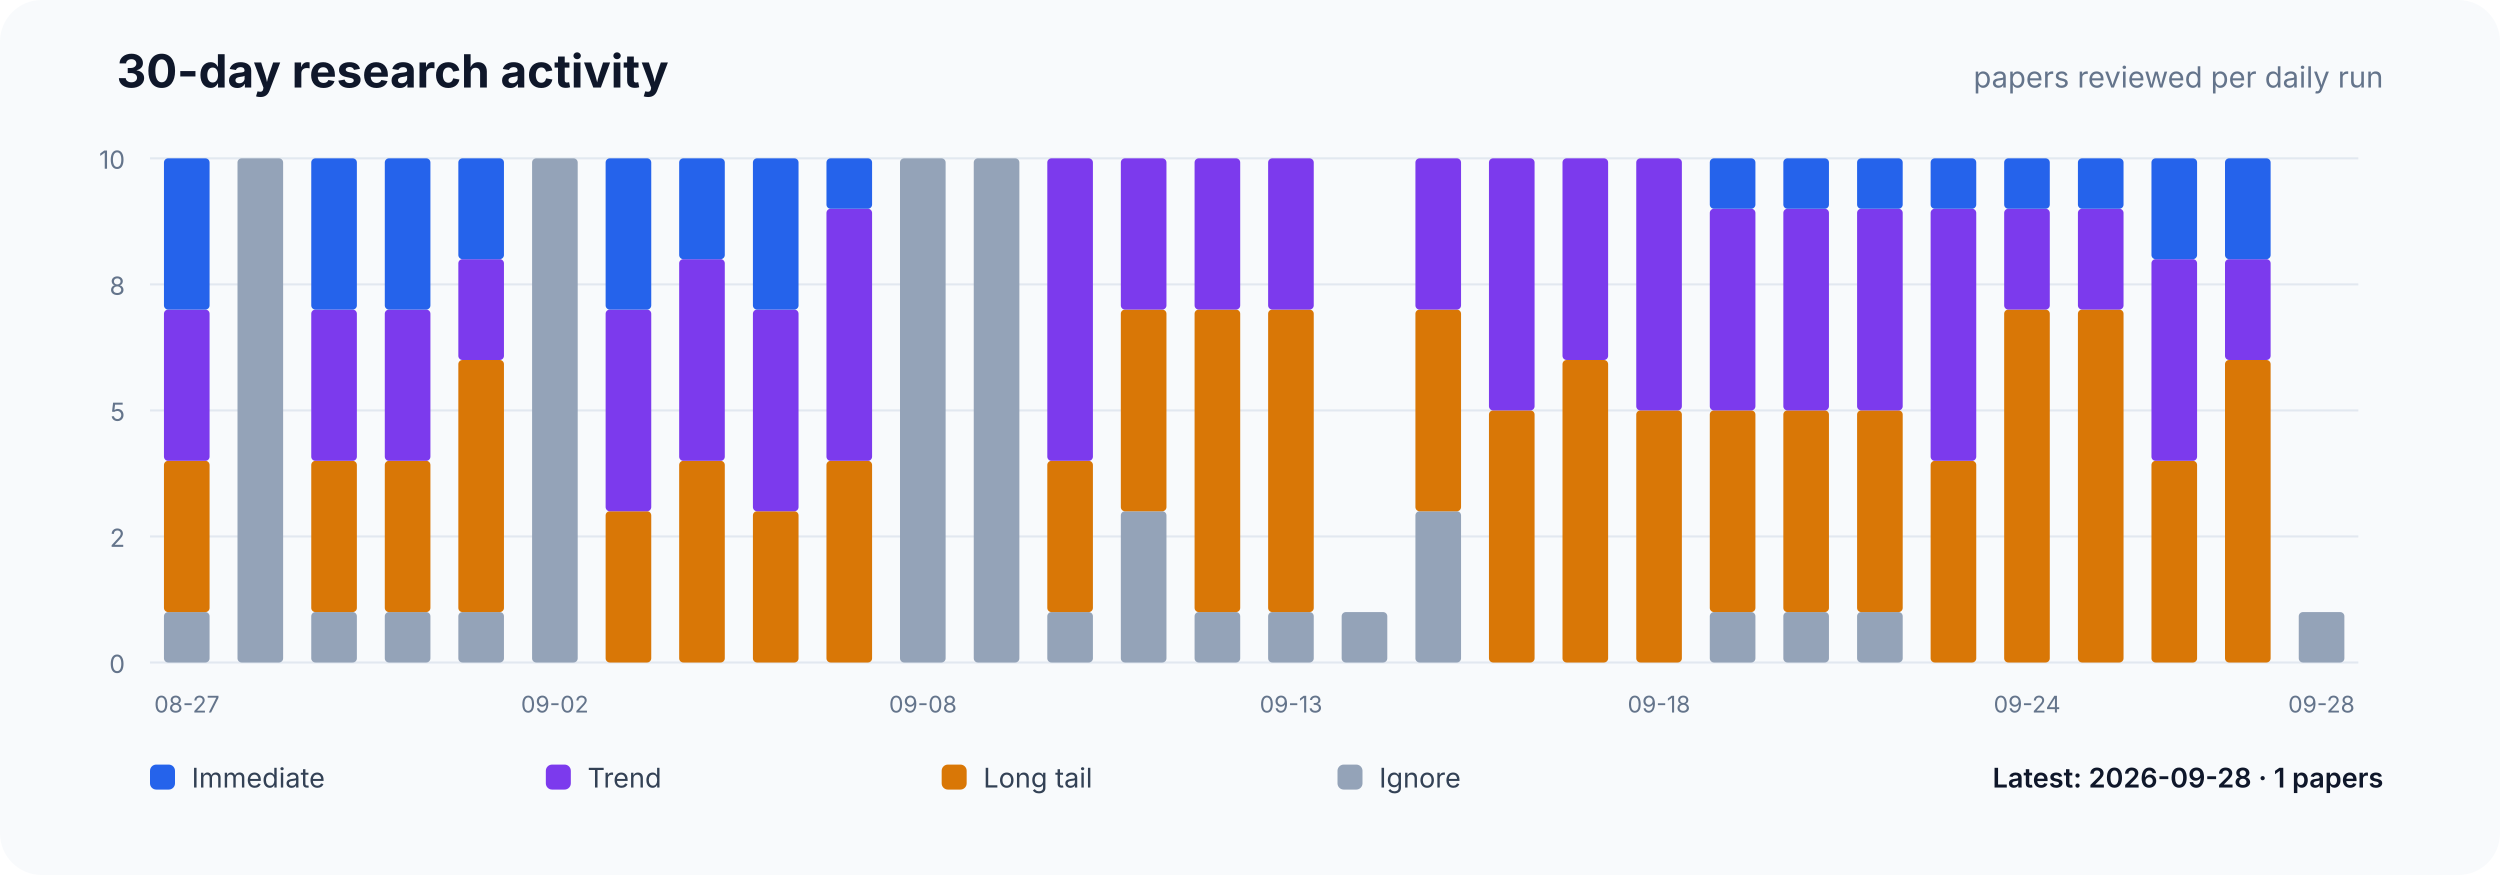
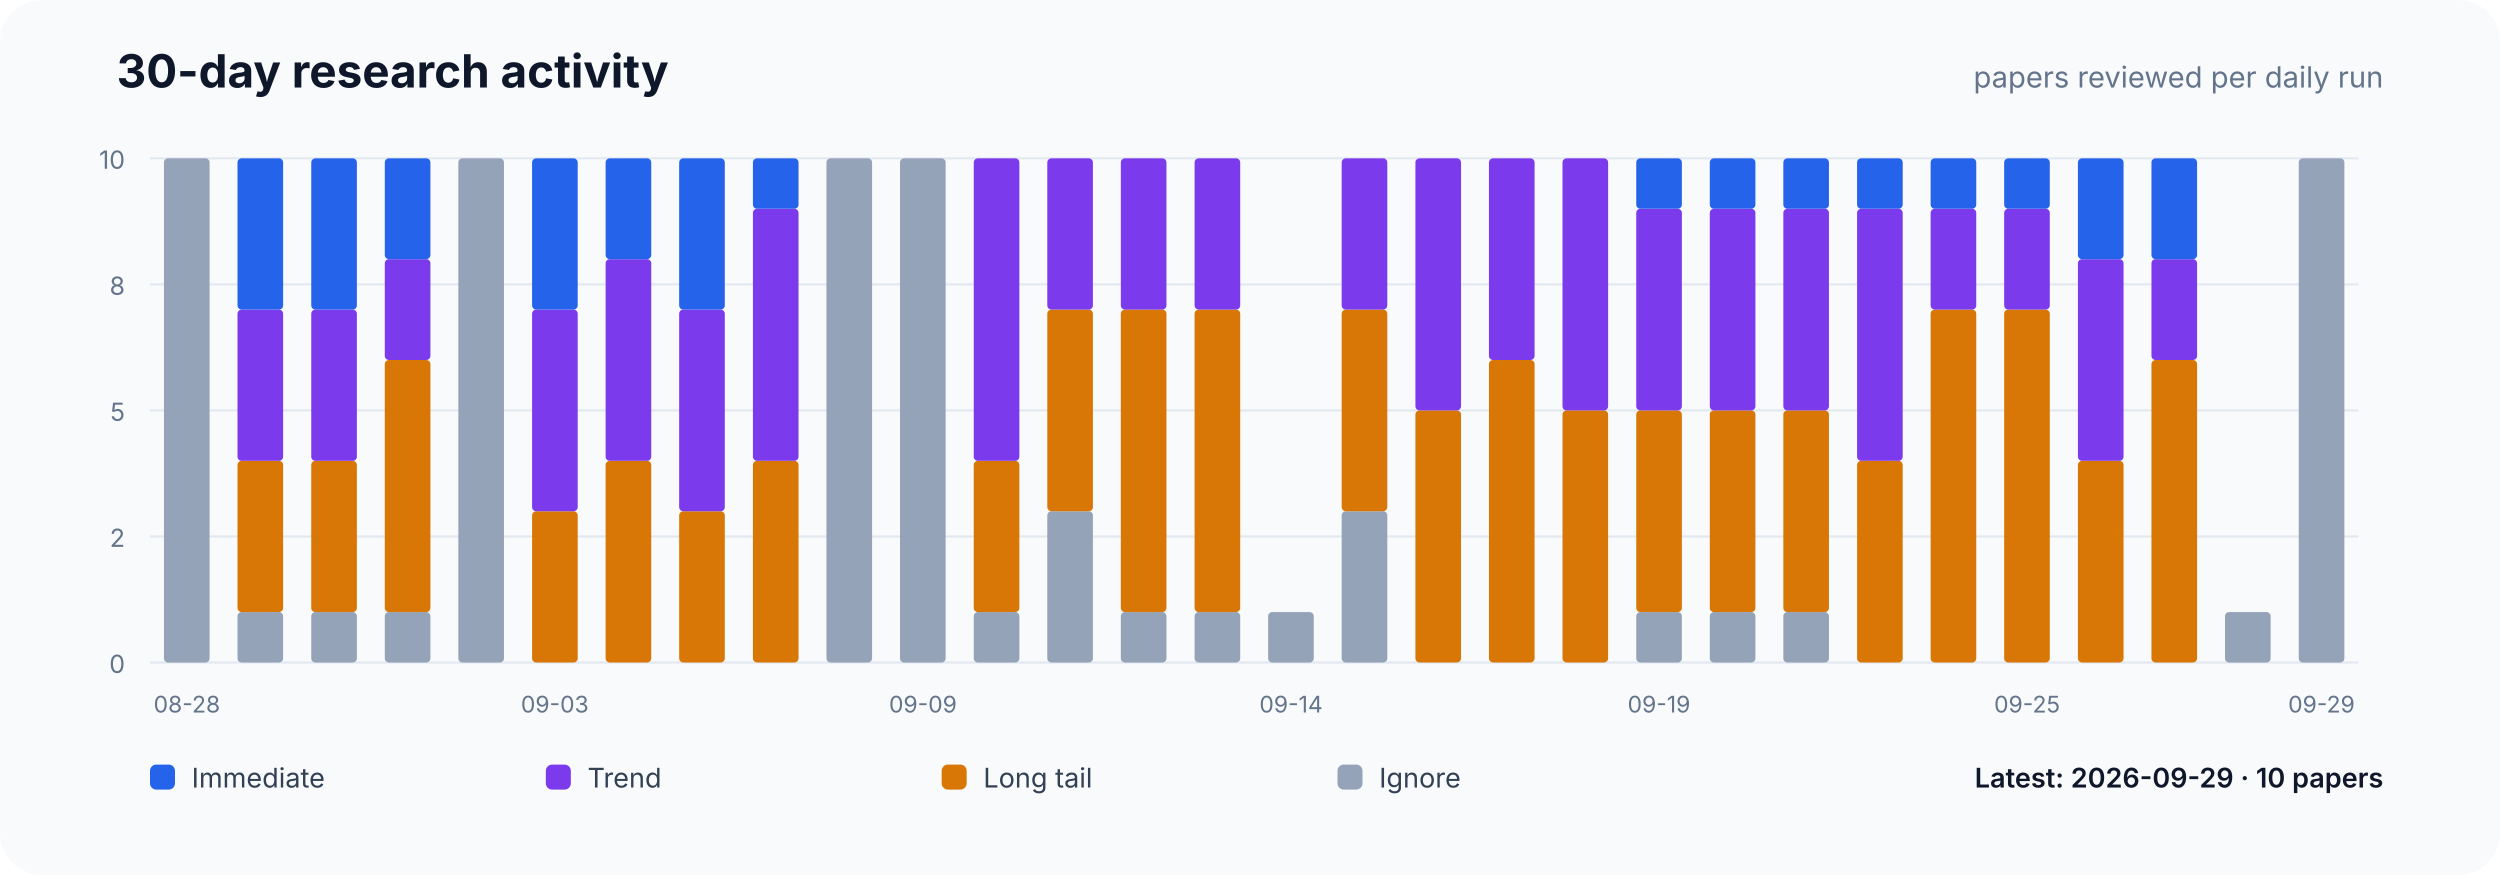
<svg xmlns="http://www.w3.org/2000/svg" width="1200" height="420" viewBox="0 0 1200 420" role="img" aria-labelledby="title desc">
  <rect width="1200" height="420" rx="20" fill="#f8fafc" />
  <text x="56" y="42" font-family="Inter,system-ui,sans-serif" font-size="22" font-weight="700" fill="#0f172a">30-day research activity</text>
  <text x="1144" y="42" text-anchor="end" font-family="Inter,system-ui,sans-serif" font-size="14" fill="#64748b">papers reviewed per daily run</text>
  <line x1="72" y1="318.0" x2="1132" y2="318.0" stroke="#e2e8f0" />
  <text x="60" y="323.0" text-anchor="end" font-family="Inter,system-ui,sans-serif" font-size="12" fill="#64748b">0</text>
  <line x1="72" y1="257.5" x2="1132" y2="257.5" stroke="#e2e8f0" />
  <text x="60" y="262.5" text-anchor="end" font-family="Inter,system-ui,sans-serif" font-size="12" fill="#64748b">2</text>
  <line x1="72" y1="197.0" x2="1132" y2="197.0" stroke="#e2e8f0" />
  <text x="60" y="202.0" text-anchor="end" font-family="Inter,system-ui,sans-serif" font-size="12" fill="#64748b">5</text>
  <line x1="72" y1="136.5" x2="1132" y2="136.5" stroke="#e2e8f0" />
  <text x="60" y="141.5" text-anchor="end" font-family="Inter,system-ui,sans-serif" font-size="12" fill="#64748b">8</text>
  <line x1="72" y1="76.0" x2="1132" y2="76.0" stroke="#e2e8f0" />
  <text x="60" y="81.0" text-anchor="end" font-family="Inter,system-ui,sans-serif" font-size="12" fill="#64748b">10</text>
-   <rect x="78.7" y="293.8" width="21.9" height="24.2" rx="2" fill="#94a3b8" />
-   <rect x="78.7" y="221.2" width="21.9" height="72.6" rx="2" fill="#d97706" />
-   <rect x="78.7" y="148.6" width="21.9" height="72.6" rx="2" fill="#7c3aed" />
-   <rect x="78.7" y="76.0" width="21.9" height="72.6" rx="2" fill="#2563eb" />
-   <text x="89.7" y="342" text-anchor="middle" font-family="Inter,system-ui,sans-serif" font-size="11" fill="#64748b">08-27</text>
-   <rect x="114.0" y="76.0" width="21.9" height="242.0" rx="2" fill="#94a3b8" />
-   <rect x="114.0" y="76.0" width="21.9" height="0.0" rx="2" fill="#d97706" />
-   <rect x="114.0" y="76.0" width="21.9" height="0.0" rx="2" fill="#7c3aed" />
-   <rect x="114.0" y="76.0" width="21.9" height="0.0" rx="2" fill="#2563eb" />
+   <rect x="78.7" y="76.0" width="21.9" height="242.0" rx="2" fill="#94a3b8" />
+   <rect x="78.7" y="76.0" width="21.9" height="0.0" rx="2" fill="#d97706" />
+   <rect x="78.7" y="76.0" width="21.9" height="0.0" rx="2" fill="#7c3aed" />
+   <rect x="78.7" y="76.0" width="21.9" height="0.0" rx="2" fill="#2563eb" />
+   <text x="89.7" y="342" text-anchor="middle" font-family="Inter,system-ui,sans-serif" font-size="11" fill="#64748b">08-28</text>
+   <rect x="114.0" y="293.8" width="21.9" height="24.2" rx="2" fill="#94a3b8" />
+   <rect x="114.0" y="221.2" width="21.9" height="72.6" rx="2" fill="#d97706" />
+   <rect x="114.0" y="148.6" width="21.9" height="72.6" rx="2" fill="#7c3aed" />
+   <rect x="114.0" y="76.0" width="21.9" height="72.6" rx="2" fill="#2563eb" />
  <rect x="149.4" y="293.8" width="21.9" height="24.2" rx="2" fill="#94a3b8" />
  <rect x="149.4" y="221.2" width="21.9" height="72.6" rx="2" fill="#d97706" />
  <rect x="149.4" y="148.6" width="21.9" height="72.6" rx="2" fill="#7c3aed" />
  <rect x="149.4" y="76.0" width="21.9" height="72.6" rx="2" fill="#2563eb" />
  <rect x="184.7" y="293.8" width="21.9" height="24.2" rx="2" fill="#94a3b8" />
-   <rect x="184.7" y="221.2" width="21.9" height="72.6" rx="2" fill="#d97706" />
-   <rect x="184.7" y="148.6" width="21.9" height="72.6" rx="2" fill="#7c3aed" />
-   <rect x="184.7" y="76.0" width="21.9" height="72.6" rx="2" fill="#2563eb" />
-   <rect x="220.0" y="293.8" width="21.9" height="24.2" rx="2" fill="#94a3b8" />
-   <rect x="220.0" y="172.8" width="21.9" height="121.0" rx="2" fill="#d97706" />
-   <rect x="220.0" y="124.4" width="21.9" height="48.4" rx="2" fill="#7c3aed" />
-   <rect x="220.0" y="76.0" width="21.9" height="48.4" rx="2" fill="#2563eb" />
-   <rect x="255.4" y="76.0" width="21.9" height="242.0" rx="2" fill="#94a3b8" />
-   <rect x="255.4" y="76.0" width="21.9" height="0.0" rx="2" fill="#d97706" />
-   <rect x="255.4" y="76.0" width="21.9" height="0.0" rx="2" fill="#7c3aed" />
-   <rect x="255.4" y="76.0" width="21.9" height="0.0" rx="2" fill="#2563eb" />
-   <text x="266.3" y="342" text-anchor="middle" font-family="Inter,system-ui,sans-serif" font-size="11" fill="#64748b">09-02</text>
+   <rect x="184.7" y="172.8" width="21.9" height="121.0" rx="2" fill="#d97706" />
+   <rect x="184.7" y="124.4" width="21.9" height="48.4" rx="2" fill="#7c3aed" />
+   <rect x="184.7" y="76.0" width="21.9" height="48.4" rx="2" fill="#2563eb" />
+   <rect x="220.0" y="76.0" width="21.9" height="242.0" rx="2" fill="#94a3b8" />
+   <rect x="220.0" y="76.0" width="21.9" height="0.0" rx="2" fill="#d97706" />
+   <rect x="220.0" y="76.0" width="21.9" height="0.0" rx="2" fill="#7c3aed" />
+   <rect x="220.0" y="76.0" width="21.9" height="0.0" rx="2" fill="#2563eb" />
+   <rect x="255.4" y="318.0" width="21.9" height="0.0" rx="2" fill="#94a3b8" />
+   <rect x="255.4" y="245.4" width="21.9" height="72.6" rx="2" fill="#d97706" />
+   <rect x="255.4" y="148.6" width="21.9" height="96.8" rx="2" fill="#7c3aed" />
+   <rect x="255.4" y="76.0" width="21.9" height="72.6" rx="2" fill="#2563eb" />
+   <text x="266.3" y="342" text-anchor="middle" font-family="Inter,system-ui,sans-serif" font-size="11" fill="#64748b">09-03</text>
  <rect x="290.7" y="318.0" width="21.9" height="0.0" rx="2" fill="#94a3b8" />
-   <rect x="290.7" y="245.4" width="21.9" height="72.6" rx="2" fill="#d97706" />
-   <rect x="290.7" y="148.6" width="21.9" height="96.8" rx="2" fill="#7c3aed" />
-   <rect x="290.7" y="76.0" width="21.9" height="72.6" rx="2" fill="#2563eb" />
+   <rect x="290.7" y="221.2" width="21.9" height="96.8" rx="2" fill="#d97706" />
+   <rect x="290.7" y="124.4" width="21.9" height="96.8" rx="2" fill="#7c3aed" />
+   <rect x="290.7" y="76.0" width="21.9" height="48.4" rx="2" fill="#2563eb" />
  <rect x="326.0" y="318.0" width="21.9" height="0.0" rx="2" fill="#94a3b8" />
-   <rect x="326.0" y="221.2" width="21.9" height="96.8" rx="2" fill="#d97706" />
-   <rect x="326.0" y="124.4" width="21.9" height="96.8" rx="2" fill="#7c3aed" />
-   <rect x="326.0" y="76.0" width="21.9" height="48.4" rx="2" fill="#2563eb" />
+   <rect x="326.0" y="245.4" width="21.9" height="72.6" rx="2" fill="#d97706" />
+   <rect x="326.0" y="148.6" width="21.9" height="96.8" rx="2" fill="#7c3aed" />
+   <rect x="326.0" y="76.0" width="21.9" height="72.6" rx="2" fill="#2563eb" />
  <rect x="361.4" y="318.0" width="21.9" height="0.0" rx="2" fill="#94a3b8" />
-   <rect x="361.4" y="245.4" width="21.9" height="72.6" rx="2" fill="#d97706" />
-   <rect x="361.4" y="148.6" width="21.9" height="96.8" rx="2" fill="#7c3aed" />
-   <rect x="361.4" y="76.0" width="21.9" height="72.6" rx="2" fill="#2563eb" />
-   <rect x="396.7" y="318.0" width="21.9" height="0.0" rx="2" fill="#94a3b8" />
-   <rect x="396.7" y="221.2" width="21.9" height="96.8" rx="2" fill="#d97706" />
-   <rect x="396.7" y="100.2" width="21.9" height="121.0" rx="2" fill="#7c3aed" />
-   <rect x="396.7" y="76.0" width="21.9" height="24.2" rx="2" fill="#2563eb" />
+   <rect x="361.4" y="221.2" width="21.9" height="96.8" rx="2" fill="#d97706" />
+   <rect x="361.4" y="100.2" width="21.9" height="121.0" rx="2" fill="#7c3aed" />
+   <rect x="361.4" y="76.0" width="21.9" height="24.2" rx="2" fill="#2563eb" />
+   <rect x="396.7" y="76.0" width="21.9" height="242.0" rx="2" fill="#94a3b8" />
+   <rect x="396.7" y="76.0" width="21.9" height="0.0" rx="2" fill="#d97706" />
+   <rect x="396.7" y="76.0" width="21.9" height="0.0" rx="2" fill="#7c3aed" />
+   <rect x="396.7" y="76.0" width="21.9" height="0.0" rx="2" fill="#2563eb" />
  <rect x="432.0" y="76.0" width="21.9" height="242.0" rx="2" fill="#94a3b8" />
  <rect x="432.0" y="76.0" width="21.9" height="0.0" rx="2" fill="#d97706" />
  <rect x="432.0" y="76.0" width="21.9" height="0.0" rx="2" fill="#7c3aed" />
  <rect x="432.0" y="76.0" width="21.9" height="0.0" rx="2" fill="#2563eb" />
-   <text x="443.0" y="342" text-anchor="middle" font-family="Inter,system-ui,sans-serif" font-size="11" fill="#64748b">09-08</text>
-   <rect x="467.4" y="76.0" width="21.9" height="242.0" rx="2" fill="#94a3b8" />
-   <rect x="467.4" y="76.0" width="21.9" height="0.0" rx="2" fill="#d97706" />
-   <rect x="467.4" y="76.0" width="21.9" height="0.0" rx="2" fill="#7c3aed" />
+   <text x="443.0" y="342" text-anchor="middle" font-family="Inter,system-ui,sans-serif" font-size="11" fill="#64748b">09-09</text>
+   <rect x="467.4" y="293.8" width="21.9" height="24.2" rx="2" fill="#94a3b8" />
+   <rect x="467.4" y="221.2" width="21.9" height="72.6" rx="2" fill="#d97706" />
+   <rect x="467.4" y="76.0" width="21.9" height="145.2" rx="2" fill="#7c3aed" />
  <rect x="467.4" y="76.0" width="21.9" height="0.0" rx="2" fill="#2563eb" />
-   <rect x="502.7" y="293.8" width="21.9" height="24.2" rx="2" fill="#94a3b8" />
-   <rect x="502.7" y="221.2" width="21.9" height="72.6" rx="2" fill="#d97706" />
-   <rect x="502.7" y="76.0" width="21.9" height="145.2" rx="2" fill="#7c3aed" />
+   <rect x="502.7" y="245.4" width="21.9" height="72.6" rx="2" fill="#94a3b8" />
+   <rect x="502.7" y="148.6" width="21.9" height="96.8" rx="2" fill="#d97706" />
+   <rect x="502.7" y="76.0" width="21.9" height="72.6" rx="2" fill="#7c3aed" />
  <rect x="502.7" y="76.0" width="21.9" height="0.0" rx="2" fill="#2563eb" />
-   <rect x="538.0" y="245.4" width="21.9" height="72.6" rx="2" fill="#94a3b8" />
-   <rect x="538.0" y="148.6" width="21.9" height="96.8" rx="2" fill="#d97706" />
+   <rect x="538.0" y="293.8" width="21.9" height="24.2" rx="2" fill="#94a3b8" />
+   <rect x="538.0" y="148.6" width="21.9" height="145.2" rx="2" fill="#d97706" />
  <rect x="538.0" y="76.0" width="21.9" height="72.6" rx="2" fill="#7c3aed" />
  <rect x="538.0" y="76.0" width="21.9" height="0.0" rx="2" fill="#2563eb" />
  <rect x="573.4" y="293.8" width="21.9" height="24.2" rx="2" fill="#94a3b8" />
  <rect x="573.4" y="148.6" width="21.9" height="145.2" rx="2" fill="#d97706" />
  <rect x="573.4" y="76.0" width="21.9" height="72.6" rx="2" fill="#7c3aed" />
  <rect x="573.4" y="76.0" width="21.9" height="0.0" rx="2" fill="#2563eb" />
  <rect x="608.7" y="293.8" width="21.9" height="24.2" rx="2" fill="#94a3b8" />
-   <rect x="608.7" y="148.6" width="21.9" height="145.2" rx="2" fill="#d97706" />
-   <rect x="608.7" y="76.0" width="21.9" height="72.6" rx="2" fill="#7c3aed" />
-   <rect x="608.7" y="76.0" width="21.9" height="0.0" rx="2" fill="#2563eb" />
-   <text x="619.7" y="342" text-anchor="middle" font-family="Inter,system-ui,sans-serif" font-size="11" fill="#64748b">09-13</text>
-   <rect x="644.0" y="293.8" width="21.9" height="24.2" rx="2" fill="#94a3b8" />
-   <rect x="644.0" y="293.8" width="21.9" height="0.0" rx="2" fill="#d97706" />
-   <rect x="644.0" y="293.8" width="21.9" height="0.0" rx="2" fill="#7c3aed" />
-   <rect x="644.0" y="293.8" width="21.9" height="0.0" rx="2" fill="#2563eb" />
-   <rect x="679.4" y="245.4" width="21.9" height="72.6" rx="2" fill="#94a3b8" />
-   <rect x="679.4" y="148.6" width="21.9" height="96.8" rx="2" fill="#d97706" />
-   <rect x="679.4" y="76.0" width="21.9" height="72.6" rx="2" fill="#7c3aed" />
+   <rect x="608.7" y="293.8" width="21.9" height="0.0" rx="2" fill="#d97706" />
+   <rect x="608.7" y="293.8" width="21.9" height="0.0" rx="2" fill="#7c3aed" />
+   <rect x="608.7" y="293.8" width="21.9" height="0.0" rx="2" fill="#2563eb" />
+   <text x="619.7" y="342" text-anchor="middle" font-family="Inter,system-ui,sans-serif" font-size="11" fill="#64748b">09-14</text>
+   <rect x="644.0" y="245.4" width="21.9" height="72.6" rx="2" fill="#94a3b8" />
+   <rect x="644.0" y="148.6" width="21.9" height="96.8" rx="2" fill="#d97706" />
+   <rect x="644.0" y="76.0" width="21.9" height="72.6" rx="2" fill="#7c3aed" />
+   <rect x="644.0" y="76.0" width="21.9" height="0.0" rx="2" fill="#2563eb" />
+   <rect x="679.4" y="318.0" width="21.9" height="0.0" rx="2" fill="#94a3b8" />
+   <rect x="679.4" y="197.0" width="21.9" height="121.0" rx="2" fill="#d97706" />
+   <rect x="679.4" y="76.0" width="21.9" height="121.0" rx="2" fill="#7c3aed" />
  <rect x="679.4" y="76.0" width="21.9" height="0.0" rx="2" fill="#2563eb" />
  <rect x="714.7" y="318.0" width="21.9" height="0.0" rx="2" fill="#94a3b8" />
-   <rect x="714.7" y="197.0" width="21.9" height="121.0" rx="2" fill="#d97706" />
-   <rect x="714.7" y="76.0" width="21.9" height="121.0" rx="2" fill="#7c3aed" />
+   <rect x="714.7" y="172.8" width="21.9" height="145.2" rx="2" fill="#d97706" />
+   <rect x="714.7" y="76.0" width="21.9" height="96.8" rx="2" fill="#7c3aed" />
  <rect x="714.7" y="76.0" width="21.9" height="0.0" rx="2" fill="#2563eb" />
  <rect x="750.0" y="318.0" width="21.9" height="0.0" rx="2" fill="#94a3b8" />
-   <rect x="750.0" y="172.8" width="21.9" height="145.2" rx="2" fill="#d97706" />
-   <rect x="750.0" y="76.0" width="21.9" height="96.8" rx="2" fill="#7c3aed" />
+   <rect x="750.0" y="197.0" width="21.9" height="121.0" rx="2" fill="#d97706" />
+   <rect x="750.0" y="76.0" width="21.9" height="121.0" rx="2" fill="#7c3aed" />
  <rect x="750.0" y="76.0" width="21.9" height="0.0" rx="2" fill="#2563eb" />
-   <rect x="785.4" y="318.0" width="21.9" height="0.0" rx="2" fill="#94a3b8" />
-   <rect x="785.4" y="197.0" width="21.9" height="121.0" rx="2" fill="#d97706" />
-   <rect x="785.4" y="76.0" width="21.9" height="121.0" rx="2" fill="#7c3aed" />
-   <rect x="785.4" y="76.0" width="21.9" height="0.0" rx="2" fill="#2563eb" />
-   <text x="796.3" y="342" text-anchor="middle" font-family="Inter,system-ui,sans-serif" font-size="11" fill="#64748b">09-18</text>
+   <rect x="785.4" y="293.8" width="21.9" height="24.2" rx="2" fill="#94a3b8" />
+   <rect x="785.4" y="197.0" width="21.9" height="96.8" rx="2" fill="#d97706" />
+   <rect x="785.4" y="100.2" width="21.9" height="96.8" rx="2" fill="#7c3aed" />
+   <rect x="785.4" y="76.0" width="21.9" height="24.2" rx="2" fill="#2563eb" />
+   <text x="796.3" y="342" text-anchor="middle" font-family="Inter,system-ui,sans-serif" font-size="11" fill="#64748b">09-19</text>
  <rect x="820.7" y="293.8" width="21.9" height="24.2" rx="2" fill="#94a3b8" />
  <rect x="820.7" y="197.0" width="21.9" height="96.8" rx="2" fill="#d97706" />
  <rect x="820.7" y="100.2" width="21.9" height="96.8" rx="2" fill="#7c3aed" />
  <rect x="820.7" y="76.0" width="21.9" height="24.2" rx="2" fill="#2563eb" />
  <rect x="856.0" y="293.8" width="21.9" height="24.2" rx="2" fill="#94a3b8" />
  <rect x="856.0" y="197.0" width="21.9" height="96.8" rx="2" fill="#d97706" />
  <rect x="856.0" y="100.2" width="21.9" height="96.8" rx="2" fill="#7c3aed" />
  <rect x="856.0" y="76.0" width="21.9" height="24.2" rx="2" fill="#2563eb" />
-   <rect x="891.4" y="293.8" width="21.9" height="24.2" rx="2" fill="#94a3b8" />
-   <rect x="891.4" y="197.0" width="21.9" height="96.8" rx="2" fill="#d97706" />
-   <rect x="891.4" y="100.2" width="21.9" height="96.8" rx="2" fill="#7c3aed" />
+   <rect x="891.4" y="318.0" width="21.9" height="0.0" rx="2" fill="#94a3b8" />
+   <rect x="891.4" y="221.2" width="21.9" height="96.8" rx="2" fill="#d97706" />
+   <rect x="891.4" y="100.2" width="21.9" height="121.0" rx="2" fill="#7c3aed" />
  <rect x="891.4" y="76.0" width="21.9" height="24.2" rx="2" fill="#2563eb" />
  <rect x="926.7" y="318.0" width="21.9" height="0.0" rx="2" fill="#94a3b8" />
-   <rect x="926.7" y="221.2" width="21.9" height="96.8" rx="2" fill="#d97706" />
-   <rect x="926.7" y="100.2" width="21.9" height="121.0" rx="2" fill="#7c3aed" />
+   <rect x="926.7" y="148.6" width="21.9" height="169.4" rx="2" fill="#d97706" />
+   <rect x="926.7" y="100.2" width="21.9" height="48.4" rx="2" fill="#7c3aed" />
  <rect x="926.7" y="76.0" width="21.9" height="24.2" rx="2" fill="#2563eb" />
  <rect x="962.0" y="318.0" width="21.9" height="0.0" rx="2" fill="#94a3b8" />
  <rect x="962.0" y="148.6" width="21.9" height="169.4" rx="2" fill="#d97706" />
  <rect x="962.0" y="100.2" width="21.9" height="48.4" rx="2" fill="#7c3aed" />
  <rect x="962.0" y="76.0" width="21.9" height="24.2" rx="2" fill="#2563eb" />
-   <text x="973.0" y="342" text-anchor="middle" font-family="Inter,system-ui,sans-serif" font-size="11" fill="#64748b">09-24</text>
+   <text x="973.0" y="342" text-anchor="middle" font-family="Inter,system-ui,sans-serif" font-size="11" fill="#64748b">09-25</text>
  <rect x="997.4" y="318.0" width="21.9" height="0.0" rx="2" fill="#94a3b8" />
-   <rect x="997.4" y="148.6" width="21.9" height="169.4" rx="2" fill="#d97706" />
-   <rect x="997.4" y="100.2" width="21.9" height="48.4" rx="2" fill="#7c3aed" />
-   <rect x="997.4" y="76.0" width="21.9" height="24.2" rx="2" fill="#2563eb" />
+   <rect x="997.4" y="221.2" width="21.9" height="96.8" rx="2" fill="#d97706" />
+   <rect x="997.4" y="124.4" width="21.9" height="96.8" rx="2" fill="#7c3aed" />
+   <rect x="997.4" y="76.0" width="21.9" height="48.4" rx="2" fill="#2563eb" />
  <rect x="1032.7" y="318.0" width="21.9" height="0.0" rx="2" fill="#94a3b8" />
-   <rect x="1032.7" y="221.2" width="21.9" height="96.8" rx="2" fill="#d97706" />
-   <rect x="1032.7" y="124.4" width="21.9" height="96.8" rx="2" fill="#7c3aed" />
+   <rect x="1032.7" y="172.8" width="21.9" height="145.2" rx="2" fill="#d97706" />
+   <rect x="1032.7" y="124.4" width="21.9" height="48.4" rx="2" fill="#7c3aed" />
  <rect x="1032.7" y="76.0" width="21.9" height="48.4" rx="2" fill="#2563eb" />
-   <rect x="1068.0" y="318.0" width="21.9" height="0.0" rx="2" fill="#94a3b8" />
-   <rect x="1068.0" y="172.8" width="21.9" height="145.2" rx="2" fill="#d97706" />
-   <rect x="1068.0" y="124.4" width="21.9" height="48.4" rx="2" fill="#7c3aed" />
-   <rect x="1068.0" y="76.0" width="21.9" height="48.4" rx="2" fill="#2563eb" />
-   <rect x="1103.4" y="293.8" width="21.9" height="24.2" rx="2" fill="#94a3b8" />
-   <rect x="1103.4" y="293.8" width="21.9" height="0.0" rx="2" fill="#d97706" />
-   <rect x="1103.4" y="293.8" width="21.9" height="0.0" rx="2" fill="#7c3aed" />
-   <rect x="1103.4" y="293.8" width="21.9" height="0.0" rx="2" fill="#2563eb" />
-   <text x="1114.3" y="342" text-anchor="middle" font-family="Inter,system-ui,sans-serif" font-size="11" fill="#64748b">09-28</text>
+   <rect x="1068.0" y="293.8" width="21.9" height="24.2" rx="2" fill="#94a3b8" />
+   <rect x="1068.0" y="293.8" width="21.9" height="0.0" rx="2" fill="#d97706" />
+   <rect x="1068.0" y="293.8" width="21.9" height="0.0" rx="2" fill="#7c3aed" />
+   <rect x="1068.0" y="293.8" width="21.9" height="0.0" rx="2" fill="#2563eb" />
+   <rect x="1103.4" y="76.0" width="21.9" height="242.0" rx="2" fill="#94a3b8" />
+   <rect x="1103.4" y="76.0" width="21.9" height="0.0" rx="2" fill="#d97706" />
+   <rect x="1103.4" y="76.0" width="21.9" height="0.0" rx="2" fill="#7c3aed" />
+   <rect x="1103.4" y="76.0" width="21.9" height="0.0" rx="2" fill="#2563eb" />
+   <text x="1114.3" y="342" text-anchor="middle" font-family="Inter,system-ui,sans-serif" font-size="11" fill="#64748b">09-29</text>
  <rect x="72" y="367" width="12" height="12" rx="3" fill="#2563eb" />
  <text x="92" y="378" font-family="Inter,system-ui,sans-serif" font-size="13" fill="#334155">Immediate</text>
  <rect x="262" y="367" width="12" height="12" rx="3" fill="#7c3aed" />
  <text x="282" y="378" font-family="Inter,system-ui,sans-serif" font-size="13" fill="#334155">Trend</text>
  <rect x="452" y="367" width="12" height="12" rx="3" fill="#d97706" />
  <text x="472" y="378" font-family="Inter,system-ui,sans-serif" font-size="13" fill="#334155">Long tail</text>
  <rect x="642" y="367" width="12" height="12" rx="3" fill="#94a3b8" />
  <text x="662" y="378" font-family="Inter,system-ui,sans-serif" font-size="13" fill="#334155">Ignore</text>
-   <text x="1144" y="378" text-anchor="end" font-family="Inter,system-ui,sans-serif" font-size="13" font-weight="600" fill="#0f172a">Latest: 2026-09-28 · 1 papers</text>
+   <text x="1144" y="378" text-anchor="end" font-family="Inter,system-ui,sans-serif" font-size="13" font-weight="600" fill="#0f172a">Latest: 2026-09-29 · 10 papers</text>
</svg>
